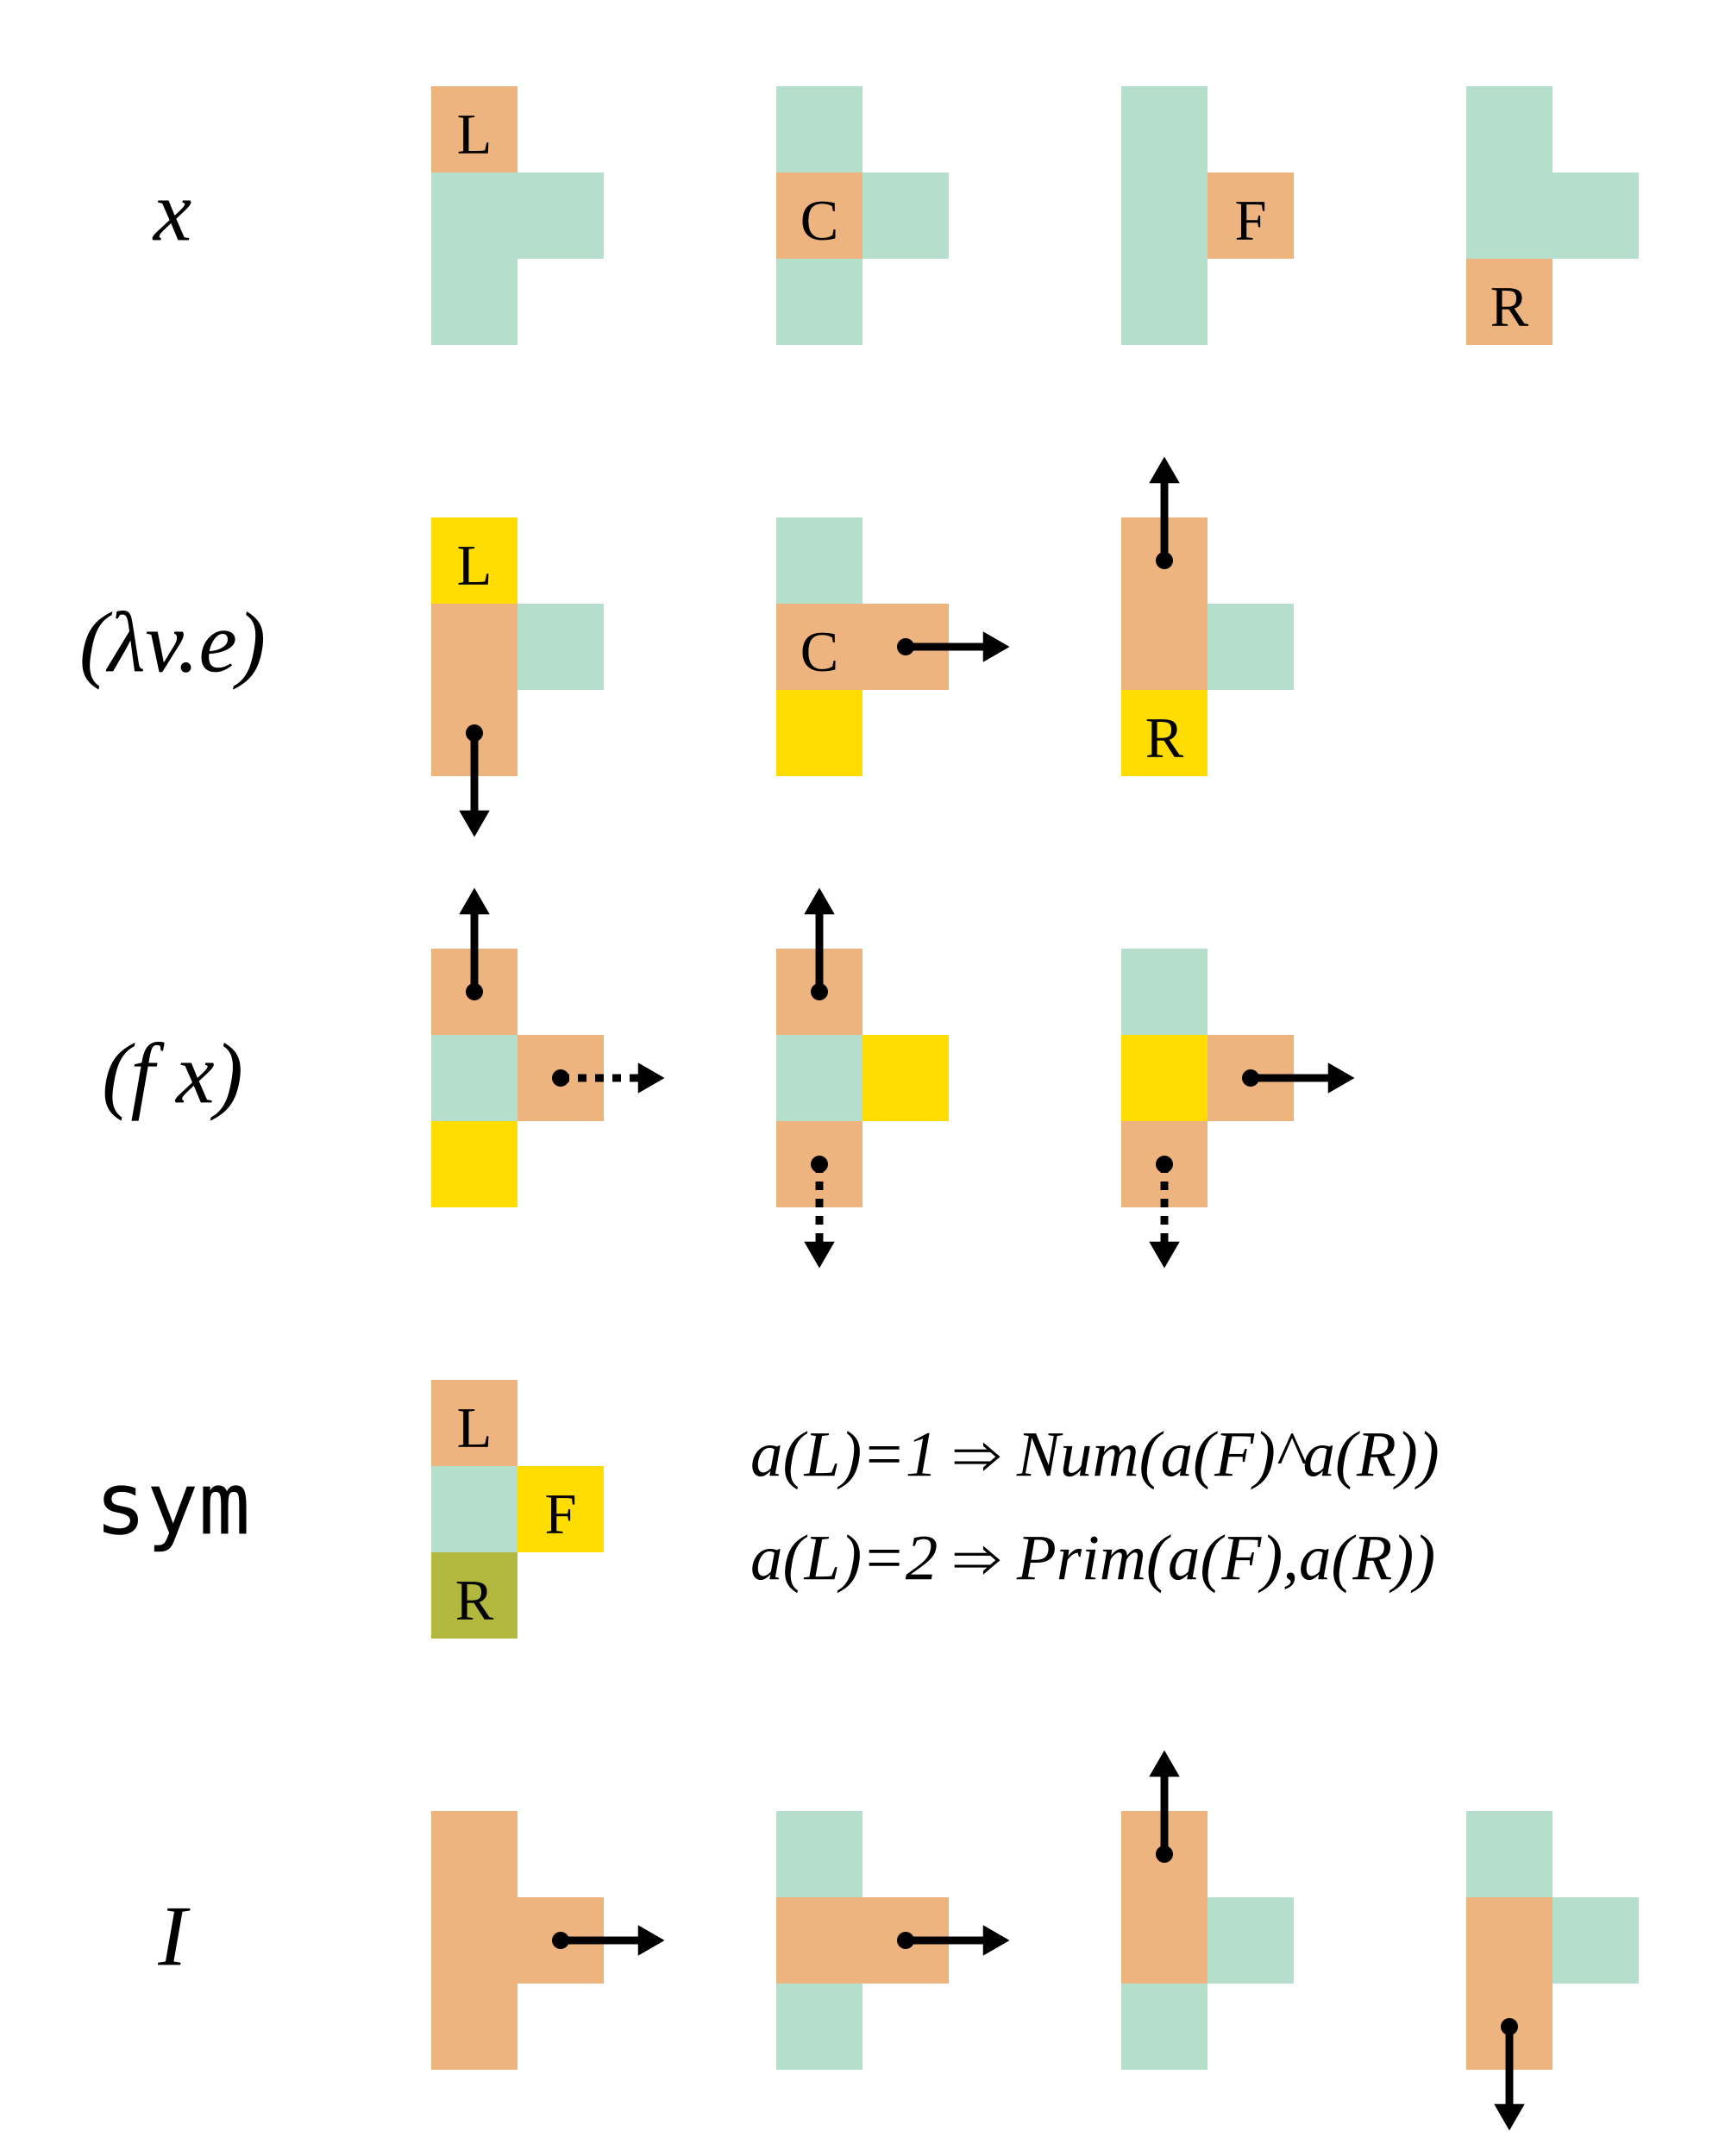
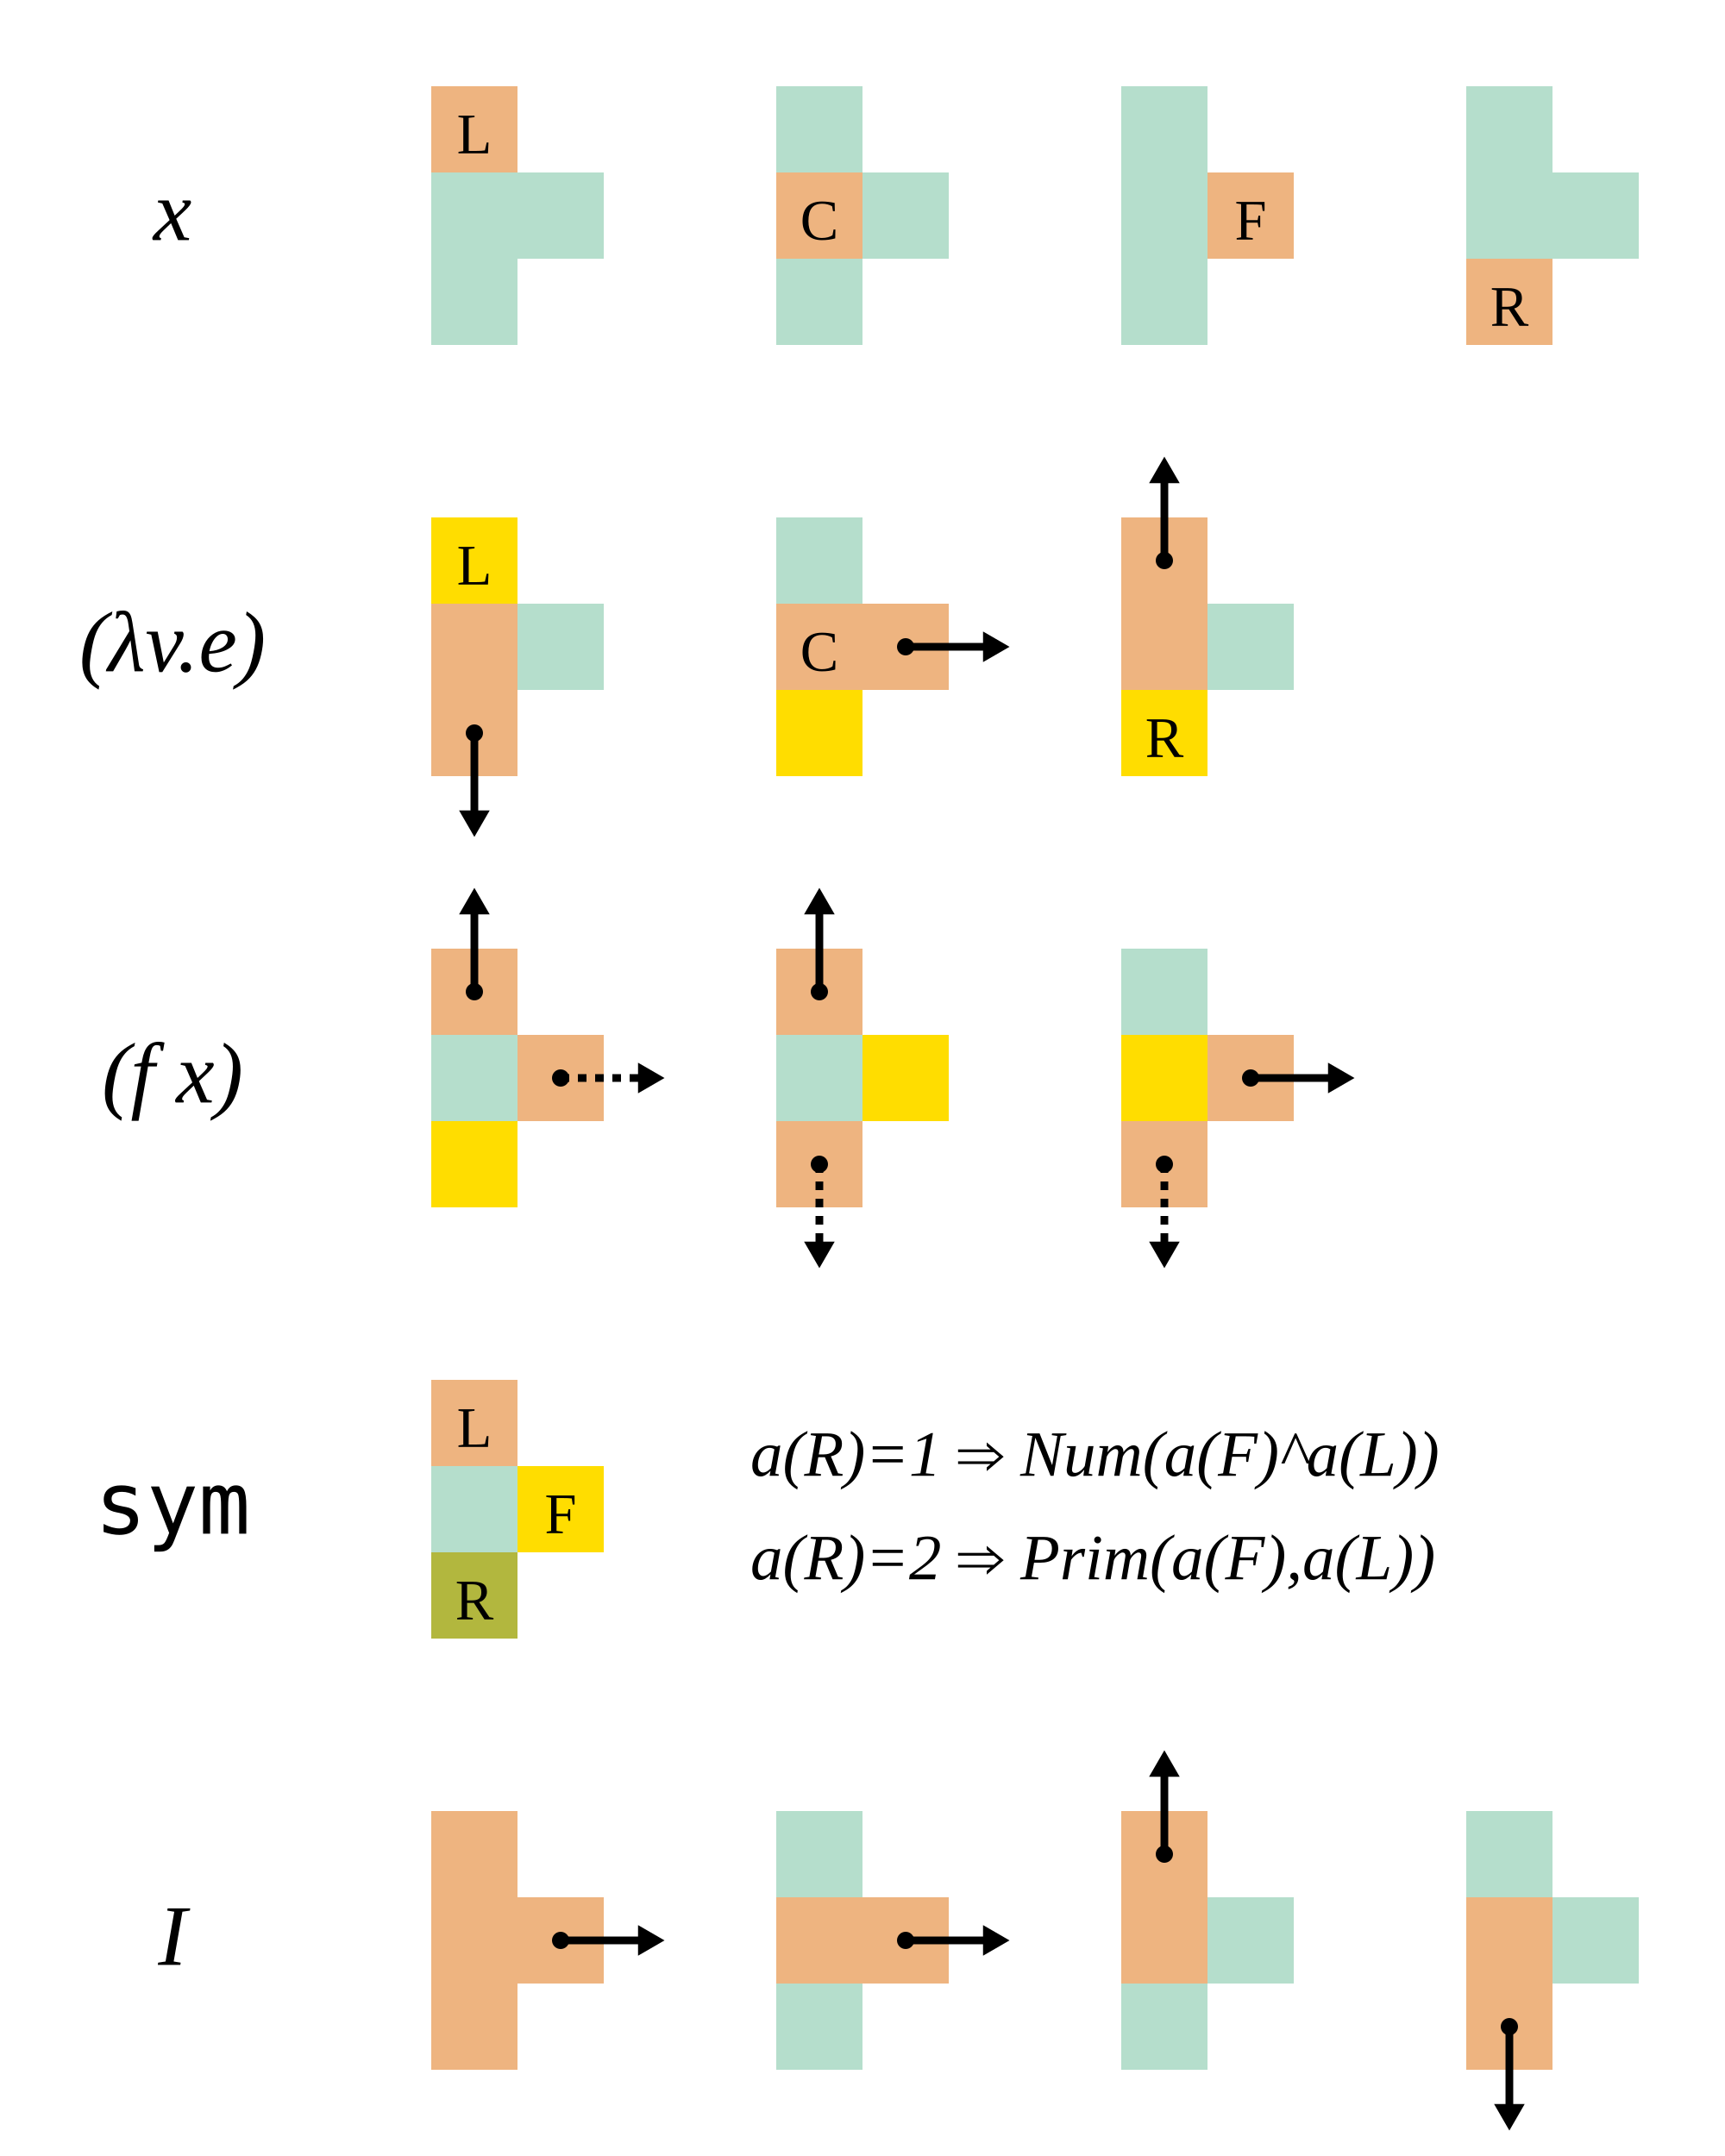
<svg xmlns="http://www.w3.org/2000/svg" viewBox="0.0 0.0 1280.0 1600.0" height="1600" font-size="1" stroke-opacity="1" width="1280" stroke="rgb(0,0,0)" version="1.1">
  <defs />
  <g stroke-linecap="butt" fill="rgb(238,180,128)" stroke-miterlimit="10.0" stroke-width="0.0" fill-opacity="1.0" stroke-opacity="1.0" stroke-linejoin="miter" stroke="rgb(0,0,0)">
    <path d="M 1152,1536 l -0,-64 h -64 l -0,64 Z" />
  </g>
  <g stroke-linecap="butt" fill="rgb(0,0,0)" stroke-miterlimit="10.0" stroke-width="0.0" fill-opacity="1.0" stroke-opacity="1.0" stroke-linejoin="miter" stroke="rgb(0,0,0)">
    <path d="M 1126.4,1504 c 0,-3.535 -2.865,-6.4 -6.4 -6.4c -3.535,-0 -6.4,2.865 -6.4 6.4c -0,3.535 2.865,6.4 6.4 6.4c 3.535,0 6.4,-2.865 6.4 -6.4Z" />
  </g>
  <g stroke-linecap="butt" fill="rgb(181,222,204)" stroke-miterlimit="10.0" stroke-width="0.0" fill-opacity="1.0" stroke-opacity="1.0" stroke-linejoin="miter" stroke="rgb(0,0,0)">
    <path d="M 1216,1472 l -0,-64 h -64 l -0,64 Z" />
  </g>
  <g stroke-linecap="butt" fill="rgb(238,180,128)" stroke-miterlimit="10.0" stroke-width="0.0" fill-opacity="1.0" stroke-opacity="1.0" stroke-linejoin="miter" stroke="rgb(0,0,0)">
    <path d="M 1152,1472 l -0,-64 h -64 l -0,64 Z" />
  </g>
  <g stroke-linecap="butt" fill="rgb(181,222,204)" stroke-miterlimit="10.0" stroke-width="0.0" fill-opacity="1.0" stroke-opacity="1.0" stroke-linejoin="miter" stroke="rgb(0,0,0)">
    <path d="M 1152,1408 l -0,-64 h -64 l -0,64 Z" />
  </g>
  <g stroke-linecap="butt" fill="rgb(0,0,0)" stroke-miterlimit="10.0" stroke-width="5.724" fill-opacity="1.0" stroke-opacity="1.0" stroke-linejoin="miter" stroke="rgb(0,0,0)">
    <path d="M 1113.6,1564.305 l 6.4,11.085 l 6.4,-11.085 Z" />
  </g>
  <g stroke-linecap="butt" fill="rgb(0,0,0)" stroke-miterlimit="10.0" stroke-width="5.724" fill-opacity="0.0" stroke-opacity="1.0" stroke-linejoin="miter" stroke="rgb(0,0,0)">
    <path d="M 1120,1504 l -0,64 " />
  </g>
  <g stroke-linecap="butt" fill="rgb(181,222,204)" stroke-miterlimit="10.0" stroke-width="0.0" fill-opacity="1.0" stroke-opacity="1.0" stroke-linejoin="miter" stroke="rgb(0,0,0)">
    <path d="M 896,1536 l -0,-64 h -64 l -0,64 Z" />
  </g>
  <g stroke-linecap="butt" fill="rgb(181,222,204)" stroke-miterlimit="10.0" stroke-width="0.0" fill-opacity="1.0" stroke-opacity="1.0" stroke-linejoin="miter" stroke="rgb(0,0,0)">
    <path d="M 960,1472 l -0,-64 h -64 l -0,64 Z" />
  </g>
  <g stroke-linecap="butt" fill="rgb(238,180,128)" stroke-miterlimit="10.0" stroke-width="0.0" fill-opacity="1.0" stroke-opacity="1.0" stroke-linejoin="miter" stroke="rgb(0,0,0)">
    <path d="M 896,1472 l -0,-64 h -64 l -0,64 Z" />
  </g>
  <g stroke-linecap="butt" fill="rgb(238,180,128)" stroke-miterlimit="10.0" stroke-width="0.0" fill-opacity="1.0" stroke-opacity="1.0" stroke-linejoin="miter" stroke="rgb(0,0,0)">
    <path d="M 896,1408 l -0,-64 h -64 l -0,64 Z" />
  </g>
  <g stroke-linecap="butt" fill="rgb(0,0,0)" stroke-miterlimit="10.0" stroke-width="0.0" fill-opacity="1.0" stroke-opacity="1.0" stroke-linejoin="miter" stroke="rgb(0,0,0)">
    <path d="M 870.4,1376 c 0,-3.535 -2.865,-6.4 -6.4 -6.4c -3.535,-0 -6.4,2.865 -6.4 6.4c -0,3.535 2.865,6.4 6.4 6.4c 3.535,0 6.4,-2.865 6.4 -6.4Z" />
  </g>
  <g stroke-linecap="butt" fill="rgb(0,0,0)" stroke-miterlimit="10.0" stroke-width="5.724" fill-opacity="1.0" stroke-opacity="1.0" stroke-linejoin="miter" stroke="rgb(0,0,0)">
    <path d="M 870.4,1315.695 l -6.4,-11.085 l -6.4,11.085 Z" />
  </g>
  <g stroke-linecap="butt" fill="rgb(0,0,0)" stroke-miterlimit="10.0" stroke-width="5.724" fill-opacity="0.0" stroke-opacity="1.0" stroke-linejoin="miter" stroke="rgb(0,0,0)">
    <path d="M 864,1376 v -64 " />
  </g>
  <g stroke-linecap="butt" fill="rgb(181,222,204)" stroke-miterlimit="10.0" stroke-width="0.0" fill-opacity="1.0" stroke-opacity="1.0" stroke-linejoin="miter" stroke="rgb(0,0,0)">
    <path d="M 640,1536 l -0,-64 h -64 l -0,64 Z" />
  </g>
  <g stroke-linecap="butt" fill="rgb(238,180,128)" stroke-miterlimit="10.0" stroke-width="0.0" fill-opacity="1.0" stroke-opacity="1.0" stroke-linejoin="miter" stroke="rgb(0,0,0)">
    <path d="M 704,1472 l -0,-64 h -64 l -0,64 Z" />
  </g>
  <g stroke-linecap="butt" fill="rgb(0,0,0)" stroke-miterlimit="10.0" stroke-width="0.0" fill-opacity="1.0" stroke-opacity="1.0" stroke-linejoin="miter" stroke="rgb(0,0,0)">
    <path d="M 678.4,1440 c 0,-3.535 -2.865,-6.4 -6.4 -6.4c -3.535,-0 -6.4,2.865 -6.4 6.4c -0,3.535 2.865,6.4 6.4 6.4c 3.535,0 6.4,-2.865 6.4 -6.4Z" />
  </g>
  <g stroke-linecap="butt" fill="rgb(238,180,128)" stroke-miterlimit="10.0" stroke-width="0.0" fill-opacity="1.0" stroke-opacity="1.0" stroke-linejoin="miter" stroke="rgb(0,0,0)">
    <path d="M 640,1472 l -0,-64 h -64 l -0,64 Z" />
  </g>
  <g stroke-linecap="butt" fill="rgb(181,222,204)" stroke-miterlimit="10.0" stroke-width="0.0" fill-opacity="1.0" stroke-opacity="1.0" stroke-linejoin="miter" stroke="rgb(0,0,0)">
    <path d="M 640,1408 l -0,-64 h -64 l -0,64 Z" />
  </g>
  <g stroke-linecap="butt" fill="rgb(0,0,0)" stroke-miterlimit="10.0" stroke-width="5.724" fill-opacity="1.0" stroke-opacity="1.0" stroke-linejoin="miter" stroke="rgb(0,0,0)">
    <path d="M 732.305,1446.4 l 11.085,-6.4 l -11.085,-6.4 Z" />
  </g>
  <g stroke-linecap="butt" fill="rgb(0,0,0)" stroke-miterlimit="10.0" stroke-width="5.724" fill-opacity="0.0" stroke-opacity="1.0" stroke-linejoin="miter" stroke="rgb(0,0,0)">
    <path d="M 672,1440 l 64,0 " />
  </g>
  <g stroke-linecap="butt" fill="rgb(238,180,128)" stroke-miterlimit="10.0" stroke-width="0.0" fill-opacity="1.0" stroke-opacity="1.0" stroke-linejoin="miter" stroke="rgb(0,0,0)">
    <path d="M 384,1536 l -0,-64 h -64 l -0,64 Z" />
  </g>
  <g stroke-linecap="butt" fill="rgb(238,180,128)" stroke-miterlimit="10.0" stroke-width="0.0" fill-opacity="1.0" stroke-opacity="1.0" stroke-linejoin="miter" stroke="rgb(0,0,0)">
    <path d="M 448,1472 l -0,-64 h -64 l -0,64 Z" />
  </g>
  <g stroke-linecap="butt" fill="rgb(0,0,0)" stroke-miterlimit="10.0" stroke-width="0.0" fill-opacity="1.0" stroke-opacity="1.0" stroke-linejoin="miter" stroke="rgb(0,0,0)">
    <path d="M 422.4,1440 c 0,-3.535 -2.865,-6.4 -6.4 -6.4c -3.535,-0 -6.4,2.865 -6.4 6.4c -0,3.535 2.865,6.4 6.4 6.4c 3.535,0 6.4,-2.865 6.4 -6.4Z" />
  </g>
  <g stroke-linecap="butt" fill="rgb(238,180,128)" stroke-miterlimit="10.0" stroke-width="0.0" fill-opacity="1.0" stroke-opacity="1.0" stroke-linejoin="miter" stroke="rgb(0,0,0)">
    <path d="M 384,1472 l -0,-64 h -64 l -0,64 Z" />
  </g>
  <g stroke-linecap="butt" fill="rgb(238,180,128)" stroke-miterlimit="10.0" stroke-width="0.0" fill-opacity="1.0" stroke-opacity="1.0" stroke-linejoin="miter" stroke="rgb(0,0,0)">
    <path d="M 384,1408 l -0,-64 h -64 l -0,64 Z" />
  </g>
  <g stroke-linecap="butt" fill="rgb(0,0,0)" stroke-miterlimit="10.0" stroke-width="5.724" fill-opacity="1.0" stroke-opacity="1.0" stroke-linejoin="miter" stroke="rgb(0,0,0)">
    <path d="M 476.305,1446.4 l 11.085,-6.4 l -11.085,-6.4 Z" />
  </g>
  <g stroke-linecap="butt" fill="rgb(0,0,0)" stroke-miterlimit="10.0" stroke-width="5.724" fill-opacity="0.0" stroke-opacity="1.0" stroke-linejoin="miter" stroke="rgb(0,0,0)">
    <path d="M 416,1440 l 64,0 " />
  </g>
  <g stroke-linecap="butt" fill="rgb(0,0,0)" font-size="48.0px" font-style="italic" stroke-miterlimit="10.0" stroke-width="5.724" fill-opacity="1.0" stroke-opacity="1.0" stroke-linejoin="miter" stroke="rgb(0,0,0)">
-     <text transform="matrix(1,0,0,1,556.8,1158.4)" dominant-baseline="middle" text-anchor="start" stroke="none">a(L)=2 ⇒ Prim(a(F),a(R))</text>
+     <text transform="matrix(1,0,0,1,556.8,1158.4)" dominant-baseline="middle" text-anchor="start" stroke="none">a(R)=2 ⇒ Prim(a(F),a(L))</text>
  </g>
  <g stroke-linecap="butt" fill="rgb(0,0,0)" font-size="48.0px" font-style="italic" stroke-miterlimit="10.0" stroke-width="5.724" fill-opacity="1.0" stroke-opacity="1.0" stroke-linejoin="miter" stroke="rgb(0,0,0)">
-     <text transform="matrix(1,0,0,1,556.8,1081.6)" dominant-baseline="middle" text-anchor="start" stroke="none">a(L)=1 ⇒ Num(a(F)^a(R))</text>
+     <text transform="matrix(1,0,0,1,556.8,1081.6)" dominant-baseline="middle" text-anchor="start" stroke="none">a(R)=1 ⇒ Num(a(F)^a(L))</text>
  </g>
  <g stroke-linecap="butt" fill="rgb(178,183,62)" stroke-miterlimit="10.0" stroke-width="0.0" fill-opacity="1.0" stroke-opacity="1.0" stroke-linejoin="miter" stroke="rgb(0,0,0)">
    <path d="M 384,1216 l -0,-64 h -64 l -0,64 Z" />
  </g>
  <g stroke-linecap="butt" fill="rgb(0,0,0)" font-size="42.667px" stroke-miterlimit="10.0" stroke-width="0.0" fill-opacity="1.0" stroke-opacity="1.0" stroke-linejoin="miter" stroke="rgb(0,0,0)">
    <text transform="matrix(1,0,0,1,352,1192)" dominant-baseline="middle" text-anchor="middle" stroke="none">R</text>
  </g>
  <g stroke-linecap="butt" fill="rgb(255,221,0)" stroke-miterlimit="10.0" stroke-width="0.0" fill-opacity="1.0" stroke-opacity="1.0" stroke-linejoin="miter" stroke="rgb(0,0,0)">
    <path d="M 448,1152 l -0,-64 h -64 l -0,64 Z" />
  </g>
  <g stroke-linecap="butt" fill="rgb(0,0,0)" font-size="42.667px" stroke-miterlimit="10.0" stroke-width="0.0" fill-opacity="1.0" stroke-opacity="1.0" stroke-linejoin="miter" stroke="rgb(0,0,0)">
    <text transform="matrix(1,0,0,1,416,1128)" dominant-baseline="middle" text-anchor="middle" stroke="none">F</text>
  </g>
  <g stroke-linecap="butt" fill="rgb(181,222,204)" stroke-miterlimit="10.0" stroke-width="0.0" fill-opacity="1.0" stroke-opacity="1.0" stroke-linejoin="miter" stroke="rgb(0,0,0)">
    <path d="M 384,1152 l -0,-64 h -64 l -0,64 Z" />
  </g>
  <g stroke-linecap="butt" fill="rgb(238,180,128)" stroke-miterlimit="10.0" stroke-width="0.0" fill-opacity="1.0" stroke-opacity="1.0" stroke-linejoin="miter" stroke="rgb(0,0,0)">
    <path d="M 384,1088 l -0,-64 h -64 l -0,64 Z" />
  </g>
  <g stroke-linecap="butt" fill="rgb(0,0,0)" font-size="42.667px" stroke-miterlimit="10.0" stroke-width="0.0" fill-opacity="1.0" stroke-opacity="1.0" stroke-linejoin="miter" stroke="rgb(0,0,0)">
    <text transform="matrix(1,0,0,1,352,1064)" dominant-baseline="middle" text-anchor="middle" stroke="none">L</text>
  </g>
  <g stroke-linecap="butt" fill="rgb(238,180,128)" stroke-miterlimit="10.0" stroke-width="0.0" fill-opacity="1.0" stroke-opacity="1.0" stroke-linejoin="miter" stroke="rgb(0,0,0)">
    <path d="M 896,896 l -0,-64 h -64 l -0,64 Z" />
  </g>
  <g stroke-linecap="butt" fill="rgb(0,0,0)" stroke-miterlimit="10.0" stroke-width="0.0" fill-opacity="1.0" stroke-opacity="1.0" stroke-linejoin="miter" stroke="rgb(0,0,0)">
    <path d="M 870.4,864 c 0,-3.535 -2.865,-6.4 -6.4 -6.4c -3.535,-0 -6.4,2.865 -6.4 6.4c -0,3.535 2.865,6.4 6.4 6.4c 3.535,0 6.4,-2.865 6.4 -6.4Z" />
  </g>
  <g stroke-linecap="butt" fill="rgb(238,180,128)" stroke-miterlimit="10.0" stroke-width="0.0" fill-opacity="1.0" stroke-opacity="1.0" stroke-linejoin="miter" stroke="rgb(0,0,0)">
    <path d="M 960,832 l -0,-64 h -64 l -0,64 Z" />
  </g>
  <g stroke-linecap="butt" fill="rgb(0,0,0)" stroke-miterlimit="10.0" stroke-width="0.0" fill-opacity="1.0" stroke-opacity="1.0" stroke-linejoin="miter" stroke="rgb(0,0,0)">
    <path d="M 934.4,800 c 0,-3.535 -2.865,-6.4 -6.4 -6.4c -3.535,-0 -6.4,2.865 -6.4 6.4c -0,3.535 2.865,6.4 6.4 6.4c 3.535,0 6.4,-2.865 6.4 -6.4Z" />
  </g>
  <g stroke-linecap="butt" fill="rgb(255,221,0)" stroke-miterlimit="10.0" stroke-width="0.0" fill-opacity="1.0" stroke-opacity="1.0" stroke-linejoin="miter" stroke="rgb(0,0,0)">
    <path d="M 896,832 l -0,-64 h -64 l -0,64 Z" />
  </g>
  <g stroke-linecap="butt" fill="rgb(181,222,204)" stroke-miterlimit="10.0" stroke-width="0.0" fill-opacity="1.0" stroke-opacity="1.0" stroke-linejoin="miter" stroke="rgb(0,0,0)">
    <path d="M 896,768 l -0,-64 h -64 l -0,64 Z" />
  </g>
  <g stroke-linecap="butt" fill="rgb(0,0,0)" stroke-miterlimit="10.0" stroke-width="5.724" fill-opacity="1.0" stroke-opacity="1.0" stroke-linejoin="miter" stroke="rgb(0,0,0)">
    <path d="M 857.6,924.305 l 6.4,11.085 l 6.4,-11.085 Z" />
  </g>
  <g stroke-linecap="butt" fill="rgb(0,0,0)" stroke-dashoffset="0.0" stroke-dasharray="6.4,6.4" stroke-miterlimit="10.0" stroke-width="5.724" fill-opacity="0.0" stroke-opacity="1.0" stroke-linejoin="miter" stroke="rgb(0,0,0)">
    <path d="M 864,864 l -0,64 " />
  </g>
  <g stroke-linecap="butt" fill="rgb(0,0,0)" stroke-miterlimit="10.0" stroke-width="5.724" fill-opacity="1.0" stroke-opacity="1.0" stroke-linejoin="miter" stroke="rgb(0,0,0)">
    <path d="M 988.305,806.4 l 11.085,-6.4 l -11.085,-6.4 Z" />
  </g>
  <g stroke-linecap="butt" fill="rgb(0,0,0)" stroke-miterlimit="10.0" stroke-width="5.724" fill-opacity="0.0" stroke-opacity="1.0" stroke-linejoin="miter" stroke="rgb(0,0,0)">
    <path d="M 928,800 l 64,0 " />
  </g>
  <g stroke-linecap="butt" fill="rgb(238,180,128)" stroke-miterlimit="10.0" stroke-width="0.0" fill-opacity="1.0" stroke-opacity="1.0" stroke-linejoin="miter" stroke="rgb(0,0,0)">
    <path d="M 640,896 l -0,-64 h -64 l -0,64 Z" />
  </g>
  <g stroke-linecap="butt" fill="rgb(0,0,0)" stroke-miterlimit="10.0" stroke-width="0.0" fill-opacity="1.0" stroke-opacity="1.0" stroke-linejoin="miter" stroke="rgb(0,0,0)">
    <path d="M 614.4,864 c 0,-3.535 -2.865,-6.4 -6.4 -6.4c -3.535,-0 -6.4,2.865 -6.4 6.4c -0,3.535 2.865,6.4 6.4 6.4c 3.535,0 6.4,-2.865 6.4 -6.4Z" />
  </g>
  <g stroke-linecap="butt" fill="rgb(255,221,0)" stroke-miterlimit="10.0" stroke-width="0.0" fill-opacity="1.0" stroke-opacity="1.0" stroke-linejoin="miter" stroke="rgb(0,0,0)">
    <path d="M 704,832 l -0,-64 h -64 l -0,64 Z" />
  </g>
  <g stroke-linecap="butt" fill="rgb(181,222,204)" stroke-miterlimit="10.0" stroke-width="0.0" fill-opacity="1.0" stroke-opacity="1.0" stroke-linejoin="miter" stroke="rgb(0,0,0)">
    <path d="M 640,832 l -0,-64 h -64 l -0,64 Z" />
  </g>
  <g stroke-linecap="butt" fill="rgb(238,180,128)" stroke-miterlimit="10.0" stroke-width="0.0" fill-opacity="1.0" stroke-opacity="1.0" stroke-linejoin="miter" stroke="rgb(0,0,0)">
    <path d="M 640,768 l -0,-64 h -64 l -0,64 Z" />
  </g>
  <g stroke-linecap="butt" fill="rgb(0,0,0)" stroke-miterlimit="10.0" stroke-width="0.0" fill-opacity="1.0" stroke-opacity="1.0" stroke-linejoin="miter" stroke="rgb(0,0,0)">
    <path d="M 614.4,736 c 0,-3.535 -2.865,-6.4 -6.4 -6.4c -3.535,-0 -6.4,2.865 -6.4 6.4c -0,3.535 2.865,6.4 6.4 6.4c 3.535,0 6.4,-2.865 6.4 -6.4Z" />
  </g>
  <g stroke-linecap="butt" fill="rgb(0,0,0)" stroke-miterlimit="10.0" stroke-width="5.724" fill-opacity="1.0" stroke-opacity="1.0" stroke-linejoin="miter" stroke="rgb(0,0,0)">
    <path d="M 601.6,924.305 l 6.4,11.085 l 6.4,-11.085 Z" />
  </g>
  <g stroke-linecap="butt" fill="rgb(0,0,0)" stroke-dashoffset="0.0" stroke-dasharray="6.4,6.4" stroke-miterlimit="10.0" stroke-width="5.724" fill-opacity="0.0" stroke-opacity="1.0" stroke-linejoin="miter" stroke="rgb(0,0,0)">
    <path d="M 608,864 l -0,64 " />
  </g>
  <g stroke-linecap="butt" fill="rgb(0,0,0)" stroke-miterlimit="10.0" stroke-width="5.724" fill-opacity="1.0" stroke-opacity="1.0" stroke-linejoin="miter" stroke="rgb(0,0,0)">
    <path d="M 614.4,675.695 l -6.4,-11.085 l -6.4,11.085 Z" />
  </g>
  <g stroke-linecap="butt" fill="rgb(0,0,0)" stroke-miterlimit="10.0" stroke-width="5.724" fill-opacity="0.0" stroke-opacity="1.0" stroke-linejoin="miter" stroke="rgb(0,0,0)">
    <path d="M 608,736 v -64 " />
  </g>
  <g stroke-linecap="butt" fill="rgb(255,221,0)" stroke-miterlimit="10.0" stroke-width="0.0" fill-opacity="1.0" stroke-opacity="1.0" stroke-linejoin="miter" stroke="rgb(0,0,0)">
    <path d="M 384,896 l -0,-64 h -64 l -0,64 Z" />
  </g>
  <g stroke-linecap="butt" fill="rgb(238,180,128)" stroke-miterlimit="10.0" stroke-width="0.0" fill-opacity="1.0" stroke-opacity="1.0" stroke-linejoin="miter" stroke="rgb(0,0,0)">
    <path d="M 448,832 l -0,-64 h -64 l -0,64 Z" />
  </g>
  <g stroke-linecap="butt" fill="rgb(0,0,0)" stroke-miterlimit="10.0" stroke-width="0.0" fill-opacity="1.0" stroke-opacity="1.0" stroke-linejoin="miter" stroke="rgb(0,0,0)">
    <path d="M 422.4,800 c 0,-3.535 -2.865,-6.4 -6.4 -6.4c -3.535,-0 -6.4,2.865 -6.4 6.4c -0,3.535 2.865,6.4 6.4 6.4c 3.535,0 6.4,-2.865 6.4 -6.4Z" />
  </g>
  <g stroke-linecap="butt" fill="rgb(181,222,204)" stroke-miterlimit="10.0" stroke-width="0.0" fill-opacity="1.0" stroke-opacity="1.0" stroke-linejoin="miter" stroke="rgb(0,0,0)">
    <path d="M 384,832 l -0,-64 h -64 l -0,64 Z" />
  </g>
  <g stroke-linecap="butt" fill="rgb(238,180,128)" stroke-miterlimit="10.0" stroke-width="0.0" fill-opacity="1.0" stroke-opacity="1.0" stroke-linejoin="miter" stroke="rgb(0,0,0)">
    <path d="M 384,768 l -0,-64 h -64 l -0,64 Z" />
  </g>
  <g stroke-linecap="butt" fill="rgb(0,0,0)" stroke-miterlimit="10.0" stroke-width="0.0" fill-opacity="1.0" stroke-opacity="1.0" stroke-linejoin="miter" stroke="rgb(0,0,0)">
    <path d="M 358.4,736 c 0,-3.535 -2.865,-6.4 -6.4 -6.4c -3.535,-0 -6.4,2.865 -6.4 6.4c -0,3.535 2.865,6.4 6.4 6.4c 3.535,0 6.4,-2.865 6.4 -6.4Z" />
  </g>
  <g stroke-linecap="butt" fill="rgb(0,0,0)" stroke-miterlimit="10.0" stroke-width="5.724" fill-opacity="1.0" stroke-opacity="1.0" stroke-linejoin="miter" stroke="rgb(0,0,0)">
    <path d="M 476.305,806.4 l 11.085,-6.4 l -11.085,-6.4 Z" />
  </g>
  <g stroke-linecap="butt" fill="rgb(0,0,0)" stroke-dashoffset="0.0" stroke-dasharray="6.4,6.4" stroke-miterlimit="10.0" stroke-width="5.724" fill-opacity="0.0" stroke-opacity="1.0" stroke-linejoin="miter" stroke="rgb(0,0,0)">
    <path d="M 416,800 l 64,0 " />
  </g>
  <g stroke-linecap="butt" fill="rgb(0,0,0)" stroke-miterlimit="10.0" stroke-width="5.724" fill-opacity="1.0" stroke-opacity="1.0" stroke-linejoin="miter" stroke="rgb(0,0,0)">
    <path d="M 358.4,675.695 l -6.4,-11.085 l -6.4,11.085 Z" />
  </g>
  <g stroke-linecap="butt" fill="rgb(0,0,0)" stroke-miterlimit="10.0" stroke-width="5.724" fill-opacity="0.0" stroke-opacity="1.0" stroke-linejoin="miter" stroke="rgb(0,0,0)">
    <path d="M 352,736 v -64 " />
  </g>
  <g stroke-linecap="butt" fill="rgb(255,221,0)" stroke-miterlimit="10.0" stroke-width="0.0" fill-opacity="1.0" stroke-opacity="1.0" stroke-linejoin="miter" stroke="rgb(0,0,0)">
    <path d="M 896,576 l -0,-64 h -64 l -0,64 Z" />
  </g>
  <g stroke-linecap="butt" fill="rgb(0,0,0)" font-size="42.667px" stroke-miterlimit="10.0" stroke-width="0.0" fill-opacity="1.0" stroke-opacity="1.0" stroke-linejoin="miter" stroke="rgb(0,0,0)">
    <text transform="matrix(1,0,0,1,864,552)" dominant-baseline="middle" text-anchor="middle" stroke="none">R</text>
  </g>
  <g stroke-linecap="butt" fill="rgb(181,222,204)" stroke-miterlimit="10.0" stroke-width="0.0" fill-opacity="1.0" stroke-opacity="1.0" stroke-linejoin="miter" stroke="rgb(0,0,0)">
    <path d="M 960,512 l -0,-64 h -64 l -0,64 Z" />
  </g>
  <g stroke-linecap="butt" fill="rgb(238,180,128)" stroke-miterlimit="10.0" stroke-width="0.0" fill-opacity="1.0" stroke-opacity="1.0" stroke-linejoin="miter" stroke="rgb(0,0,0)">
    <path d="M 896,512 l -0,-64 h -64 l -0,64 Z" />
  </g>
  <g stroke-linecap="butt" fill="rgb(238,180,128)" stroke-miterlimit="10.0" stroke-width="0.0" fill-opacity="1.0" stroke-opacity="1.0" stroke-linejoin="miter" stroke="rgb(0,0,0)">
    <path d="M 896,448 l -0,-64 h -64 l -0,64 Z" />
  </g>
  <g stroke-linecap="butt" fill="rgb(0,0,0)" stroke-miterlimit="10.0" stroke-width="0.0" fill-opacity="1.0" stroke-opacity="1.0" stroke-linejoin="miter" stroke="rgb(0,0,0)">
    <path d="M 870.4,416 c 0,-3.535 -2.865,-6.4 -6.4 -6.4c -3.535,-0 -6.4,2.865 -6.4 6.4c -0,3.535 2.865,6.4 6.4 6.4c 3.535,0 6.4,-2.865 6.4 -6.4Z" />
  </g>
  <g stroke-linecap="butt" fill="rgb(0,0,0)" stroke-miterlimit="10.0" stroke-width="5.724" fill-opacity="1.0" stroke-opacity="1.0" stroke-linejoin="miter" stroke="rgb(0,0,0)">
    <path d="M 870.4,355.695 l -6.4,-11.085 l -6.4,11.085 Z" />
  </g>
  <g stroke-linecap="butt" fill="rgb(0,0,0)" stroke-miterlimit="10.0" stroke-width="5.724" fill-opacity="0.0" stroke-opacity="1.0" stroke-linejoin="miter" stroke="rgb(0,0,0)">
    <path d="M 864,416 v -64 " />
  </g>
  <g stroke-linecap="butt" fill="rgb(255,221,0)" stroke-miterlimit="10.0" stroke-width="0.0" fill-opacity="1.0" stroke-opacity="1.0" stroke-linejoin="miter" stroke="rgb(0,0,0)">
    <path d="M 640,576 l -0,-64 h -64 l -0,64 Z" />
  </g>
  <g stroke-linecap="butt" fill="rgb(238,180,128)" stroke-miterlimit="10.0" stroke-width="0.0" fill-opacity="1.0" stroke-opacity="1.0" stroke-linejoin="miter" stroke="rgb(0,0,0)">
    <path d="M 704,512 l -0,-64 h -64 l -0,64 Z" />
  </g>
  <g stroke-linecap="butt" fill="rgb(0,0,0)" stroke-miterlimit="10.0" stroke-width="0.0" fill-opacity="1.0" stroke-opacity="1.0" stroke-linejoin="miter" stroke="rgb(0,0,0)">
    <path d="M 678.4,480 c 0,-3.535 -2.865,-6.4 -6.4 -6.4c -3.535,-0 -6.4,2.865 -6.4 6.4c -0,3.535 2.865,6.4 6.4 6.4c 3.535,0 6.4,-2.865 6.4 -6.4Z" />
  </g>
  <g stroke-linecap="butt" fill="rgb(238,180,128)" stroke-miterlimit="10.0" stroke-width="0.0" fill-opacity="1.0" stroke-opacity="1.0" stroke-linejoin="miter" stroke="rgb(0,0,0)">
    <path d="M 640,512 l -0,-64 h -64 l -0,64 Z" />
  </g>
  <g stroke-linecap="butt" fill="rgb(0,0,0)" font-size="42.667px" stroke-miterlimit="10.0" stroke-width="0.0" fill-opacity="1.0" stroke-opacity="1.0" stroke-linejoin="miter" stroke="rgb(0,0,0)">
    <text transform="matrix(1,0,0,1,608,488)" dominant-baseline="middle" text-anchor="middle" stroke="none">C</text>
  </g>
  <g stroke-linecap="butt" fill="rgb(181,222,204)" stroke-miterlimit="10.0" stroke-width="0.0" fill-opacity="1.0" stroke-opacity="1.0" stroke-linejoin="miter" stroke="rgb(0,0,0)">
    <path d="M 640,448 l -0,-64 h -64 l -0,64 Z" />
  </g>
  <g stroke-linecap="butt" fill="rgb(0,0,0)" stroke-miterlimit="10.0" stroke-width="5.724" fill-opacity="1.0" stroke-opacity="1.0" stroke-linejoin="miter" stroke="rgb(0,0,0)">
    <path d="M 732.305,486.4 l 11.085,-6.4 l -11.085,-6.4 Z" />
  </g>
  <g stroke-linecap="butt" fill="rgb(0,0,0)" stroke-miterlimit="10.0" stroke-width="5.724" fill-opacity="0.0" stroke-opacity="1.0" stroke-linejoin="miter" stroke="rgb(0,0,0)">
    <path d="M 672,480 l 64,0 " />
  </g>
  <g stroke-linecap="butt" fill="rgb(238,180,128)" stroke-miterlimit="10.0" stroke-width="0.0" fill-opacity="1.0" stroke-opacity="1.0" stroke-linejoin="miter" stroke="rgb(0,0,0)">
    <path d="M 384,576 l -0,-64 h -64 l -0,64 Z" />
  </g>
  <g stroke-linecap="butt" fill="rgb(0,0,0)" stroke-miterlimit="10.0" stroke-width="0.0" fill-opacity="1.0" stroke-opacity="1.0" stroke-linejoin="miter" stroke="rgb(0,0,0)">
    <path d="M 358.4,544 c 0,-3.535 -2.865,-6.4 -6.4 -6.4c -3.535,-0 -6.4,2.865 -6.4 6.4c -0,3.535 2.865,6.4 6.4 6.4c 3.535,0 6.4,-2.865 6.4 -6.4Z" />
  </g>
  <g stroke-linecap="butt" fill="rgb(181,222,204)" stroke-miterlimit="10.0" stroke-width="0.0" fill-opacity="1.0" stroke-opacity="1.0" stroke-linejoin="miter" stroke="rgb(0,0,0)">
    <path d="M 448,512 l -0,-64 h -64 l -0,64 Z" />
  </g>
  <g stroke-linecap="butt" fill="rgb(238,180,128)" stroke-miterlimit="10.0" stroke-width="0.0" fill-opacity="1.0" stroke-opacity="1.0" stroke-linejoin="miter" stroke="rgb(0,0,0)">
    <path d="M 384,512 l -0,-64 h -64 l -0,64 Z" />
  </g>
  <g stroke-linecap="butt" fill="rgb(255,221,0)" stroke-miterlimit="10.0" stroke-width="0.0" fill-opacity="1.0" stroke-opacity="1.0" stroke-linejoin="miter" stroke="rgb(0,0,0)">
    <path d="M 384,448 l -0,-64 h -64 l -0,64 Z" />
  </g>
  <g stroke-linecap="butt" fill="rgb(0,0,0)" font-size="42.667px" stroke-miterlimit="10.0" stroke-width="0.0" fill-opacity="1.0" stroke-opacity="1.0" stroke-linejoin="miter" stroke="rgb(0,0,0)">
    <text transform="matrix(1,0,0,1,352,424)" dominant-baseline="middle" text-anchor="middle" stroke="none">L</text>
  </g>
  <g stroke-linecap="butt" fill="rgb(0,0,0)" stroke-miterlimit="10.0" stroke-width="5.724" fill-opacity="1.0" stroke-opacity="1.0" stroke-linejoin="miter" stroke="rgb(0,0,0)">
    <path d="M 345.6,604.305 l 6.4,11.085 l 6.4,-11.085 Z" />
  </g>
  <g stroke-linecap="butt" fill="rgb(0,0,0)" stroke-miterlimit="10.0" stroke-width="5.724" fill-opacity="0.0" stroke-opacity="1.0" stroke-linejoin="miter" stroke="rgb(0,0,0)">
    <path d="M 352,544 l -0,64 " />
  </g>
  <g stroke-linecap="butt" fill="rgb(238,180,128)" stroke-miterlimit="10.0" stroke-width="0.0" fill-opacity="1.0" stroke-opacity="1.0" stroke-linejoin="miter" stroke="rgb(0,0,0)">
    <path d="M 1152,256 l -0,-64 h -64 l -0,64 Z" />
  </g>
  <g stroke-linecap="butt" fill="rgb(0,0,0)" font-size="42.667px" stroke-miterlimit="10.0" stroke-width="0.0" fill-opacity="1.0" stroke-opacity="1.0" stroke-linejoin="miter" stroke="rgb(0,0,0)">
    <text transform="matrix(1,0,0,1,1120,232)" dominant-baseline="middle" text-anchor="middle" stroke="none">R</text>
  </g>
  <g stroke-linecap="butt" fill="rgb(181,222,204)" stroke-miterlimit="10.0" stroke-width="0.0" fill-opacity="1.0" stroke-opacity="1.0" stroke-linejoin="miter" stroke="rgb(0,0,0)">
    <path d="M 1216,192 l -0,-64 h -64 l -0,64 Z" />
  </g>
  <g stroke-linecap="butt" fill="rgb(181,222,204)" stroke-miterlimit="10.0" stroke-width="0.0" fill-opacity="1.0" stroke-opacity="1.0" stroke-linejoin="miter" stroke="rgb(0,0,0)">
    <path d="M 1152,192 l -0,-64 h -64 l -0,64 Z" />
  </g>
  <g stroke-linecap="butt" fill="rgb(181,222,204)" stroke-miterlimit="10.0" stroke-width="0.0" fill-opacity="1.0" stroke-opacity="1.0" stroke-linejoin="miter" stroke="rgb(0,0,0)">
    <path d="M 1152,128 l -0,-64 h -64 l -0,64 Z" />
  </g>
  <g stroke-linecap="butt" fill="rgb(181,222,204)" stroke-miterlimit="10.0" stroke-width="0.0" fill-opacity="1.0" stroke-opacity="1.0" stroke-linejoin="miter" stroke="rgb(0,0,0)">
    <path d="M 896,256 l -0,-64 h -64 l -0,64 Z" />
  </g>
  <g stroke-linecap="butt" fill="rgb(238,180,128)" stroke-miterlimit="10.0" stroke-width="0.0" fill-opacity="1.0" stroke-opacity="1.0" stroke-linejoin="miter" stroke="rgb(0,0,0)">
    <path d="M 960,192 l -0,-64 h -64 l -0,64 Z" />
  </g>
  <g stroke-linecap="butt" fill="rgb(0,0,0)" font-size="42.667px" stroke-miterlimit="10.0" stroke-width="0.0" fill-opacity="1.0" stroke-opacity="1.0" stroke-linejoin="miter" stroke="rgb(0,0,0)">
    <text transform="matrix(1,0,0,1,928,168)" dominant-baseline="middle" text-anchor="middle" stroke="none">F</text>
  </g>
  <g stroke-linecap="butt" fill="rgb(181,222,204)" stroke-miterlimit="10.0" stroke-width="0.0" fill-opacity="1.0" stroke-opacity="1.0" stroke-linejoin="miter" stroke="rgb(0,0,0)">
    <path d="M 896,192 l -0,-64 h -64 l -0,64 Z" />
  </g>
  <g stroke-linecap="butt" fill="rgb(181,222,204)" stroke-miterlimit="10.0" stroke-width="0.0" fill-opacity="1.0" stroke-opacity="1.0" stroke-linejoin="miter" stroke="rgb(0,0,0)">
    <path d="M 896,128 l -0,-64 h -64 l -0,64 Z" />
  </g>
  <g stroke-linecap="butt" fill="rgb(181,222,204)" stroke-miterlimit="10.0" stroke-width="0.0" fill-opacity="1.0" stroke-opacity="1.0" stroke-linejoin="miter" stroke="rgb(0,0,0)">
    <path d="M 640,256 l -0,-64 h -64 l -0,64 Z" />
  </g>
  <g stroke-linecap="butt" fill="rgb(181,222,204)" stroke-miterlimit="10.0" stroke-width="0.0" fill-opacity="1.0" stroke-opacity="1.0" stroke-linejoin="miter" stroke="rgb(0,0,0)">
    <path d="M 704,192 l -0,-64 h -64 l -0,64 Z" />
  </g>
  <g stroke-linecap="butt" fill="rgb(238,180,128)" stroke-miterlimit="10.0" stroke-width="0.0" fill-opacity="1.0" stroke-opacity="1.0" stroke-linejoin="miter" stroke="rgb(0,0,0)">
    <path d="M 640,192 l -0,-64 h -64 l -0,64 Z" />
  </g>
  <g stroke-linecap="butt" fill="rgb(0,0,0)" font-size="42.667px" stroke-miterlimit="10.0" stroke-width="0.0" fill-opacity="1.0" stroke-opacity="1.0" stroke-linejoin="miter" stroke="rgb(0,0,0)">
    <text transform="matrix(1,0,0,1,608,168)" dominant-baseline="middle" text-anchor="middle" stroke="none">C</text>
  </g>
  <g stroke-linecap="butt" fill="rgb(181,222,204)" stroke-miterlimit="10.0" stroke-width="0.0" fill-opacity="1.0" stroke-opacity="1.0" stroke-linejoin="miter" stroke="rgb(0,0,0)">
    <path d="M 640,128 l -0,-64 h -64 l -0,64 Z" />
  </g>
  <g stroke-linecap="butt" fill="rgb(181,222,204)" stroke-miterlimit="10.0" stroke-width="0.0" fill-opacity="1.0" stroke-opacity="1.0" stroke-linejoin="miter" stroke="rgb(0,0,0)">
    <path d="M 384,256 l -0,-64 h -64 l -0,64 Z" />
  </g>
  <g stroke-linecap="butt" fill="rgb(181,222,204)" stroke-miterlimit="10.0" stroke-width="0.0" fill-opacity="1.0" stroke-opacity="1.0" stroke-linejoin="miter" stroke="rgb(0,0,0)">
    <path d="M 448,192 l -0,-64 h -64 l -0,64 Z" />
  </g>
  <g stroke-linecap="butt" fill="rgb(181,222,204)" stroke-miterlimit="10.0" stroke-width="0.0" fill-opacity="1.0" stroke-opacity="1.0" stroke-linejoin="miter" stroke="rgb(0,0,0)">
    <path d="M 384,192 l -0,-64 h -64 l -0,64 Z" />
  </g>
  <g stroke-linecap="butt" fill="rgb(238,180,128)" stroke-miterlimit="10.0" stroke-width="0.0" fill-opacity="1.0" stroke-opacity="1.0" stroke-linejoin="miter" stroke="rgb(0,0,0)">
    <path d="M 384,128 l -0,-64 h -64 l -0,64 Z" />
  </g>
  <g stroke-linecap="butt" fill="rgb(0,0,0)" font-size="42.667px" stroke-miterlimit="10.0" stroke-width="0.0" fill-opacity="1.0" stroke-opacity="1.0" stroke-linejoin="miter" stroke="rgb(0,0,0)">
    <text transform="matrix(1,0,0,1,352,104)" dominant-baseline="middle" text-anchor="middle" stroke="none">L</text>
  </g>
  <g stroke-linecap="butt" fill="rgb(0,0,0)" font-size="64.0px" font-style="italic" stroke-miterlimit="10.0" stroke-width="5.724" fill-opacity="1.0" stroke-opacity="1.0" stroke-linejoin="miter" stroke="rgb(0,0,0)">
    <text transform="matrix(1,0,0,1,128,1440)" dominant-baseline="middle" text-anchor="middle" stroke="none">I</text>
  </g>
  <g stroke-linecap="butt" font-family="monospace" fill="rgb(0,0,0)" font-size="64.0px" stroke-miterlimit="10.0" stroke-width="5.724" fill-opacity="1.0" stroke-opacity="1.0" stroke-linejoin="miter" stroke="rgb(0,0,0)">
    <text transform="matrix(1,0,0,1,128,1120)" dominant-baseline="middle" text-anchor="middle" stroke="none">sym</text>
  </g>
  <g stroke-linecap="butt" fill="rgb(0,0,0)" font-size="64.0px" font-style="italic" stroke-miterlimit="10.0" stroke-width="5.724" fill-opacity="1.0" stroke-opacity="1.0" stroke-linejoin="miter" stroke="rgb(0,0,0)">
    <text transform="matrix(1,0,0,1,128,800)" dominant-baseline="middle" text-anchor="middle" stroke="none">(f x)</text>
  </g>
  <g stroke-linecap="butt" fill="rgb(0,0,0)" font-size="64.0px" font-style="italic" stroke-miterlimit="10.0" stroke-width="5.724" fill-opacity="1.0" stroke-opacity="1.0" stroke-linejoin="miter" stroke="rgb(0,0,0)">
    <text transform="matrix(1,0,0,1,128,480)" dominant-baseline="middle" text-anchor="middle" stroke="none">(λv.e)</text>
  </g>
  <g stroke-linecap="butt" fill="rgb(0,0,0)" font-size="64.0px" font-style="italic" stroke-miterlimit="10.0" stroke-width="5.724" fill-opacity="1.0" stroke-opacity="1.0" stroke-linejoin="miter" stroke="rgb(0,0,0)">
    <text transform="matrix(1,0,0,1,128,160)" dominant-baseline="middle" text-anchor="middle" stroke="none">x</text>
  </g>
</svg>
